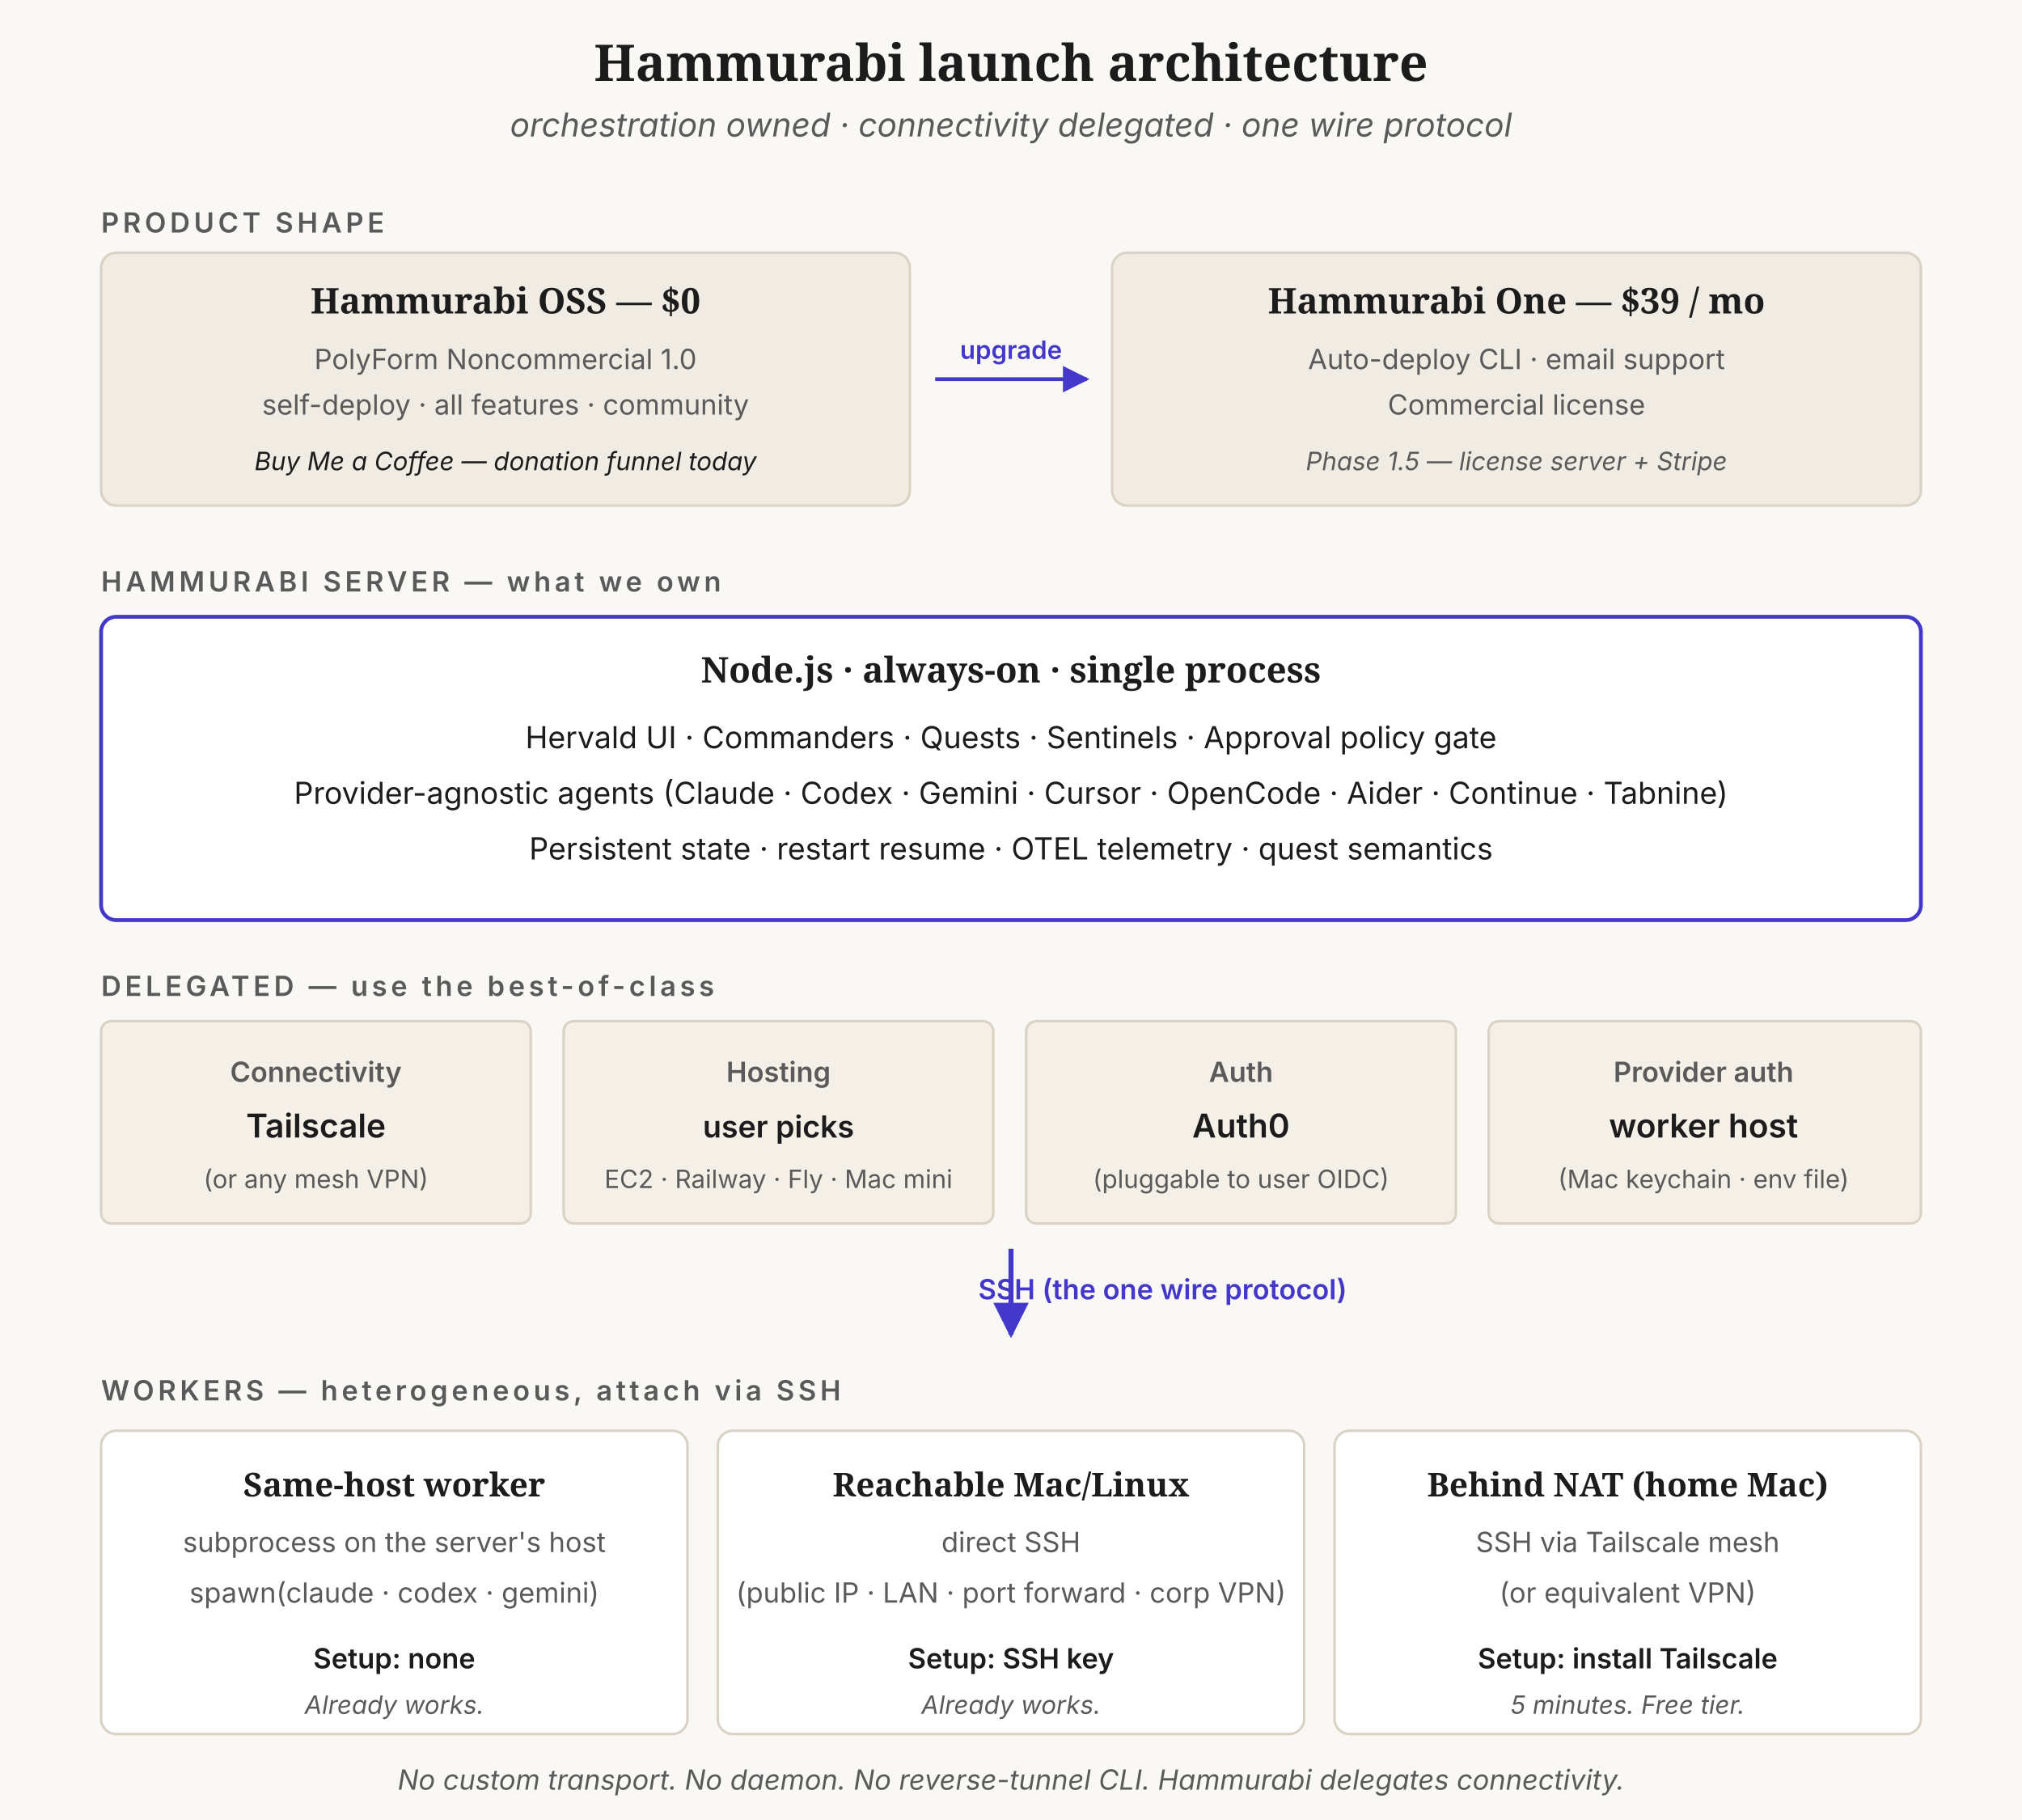
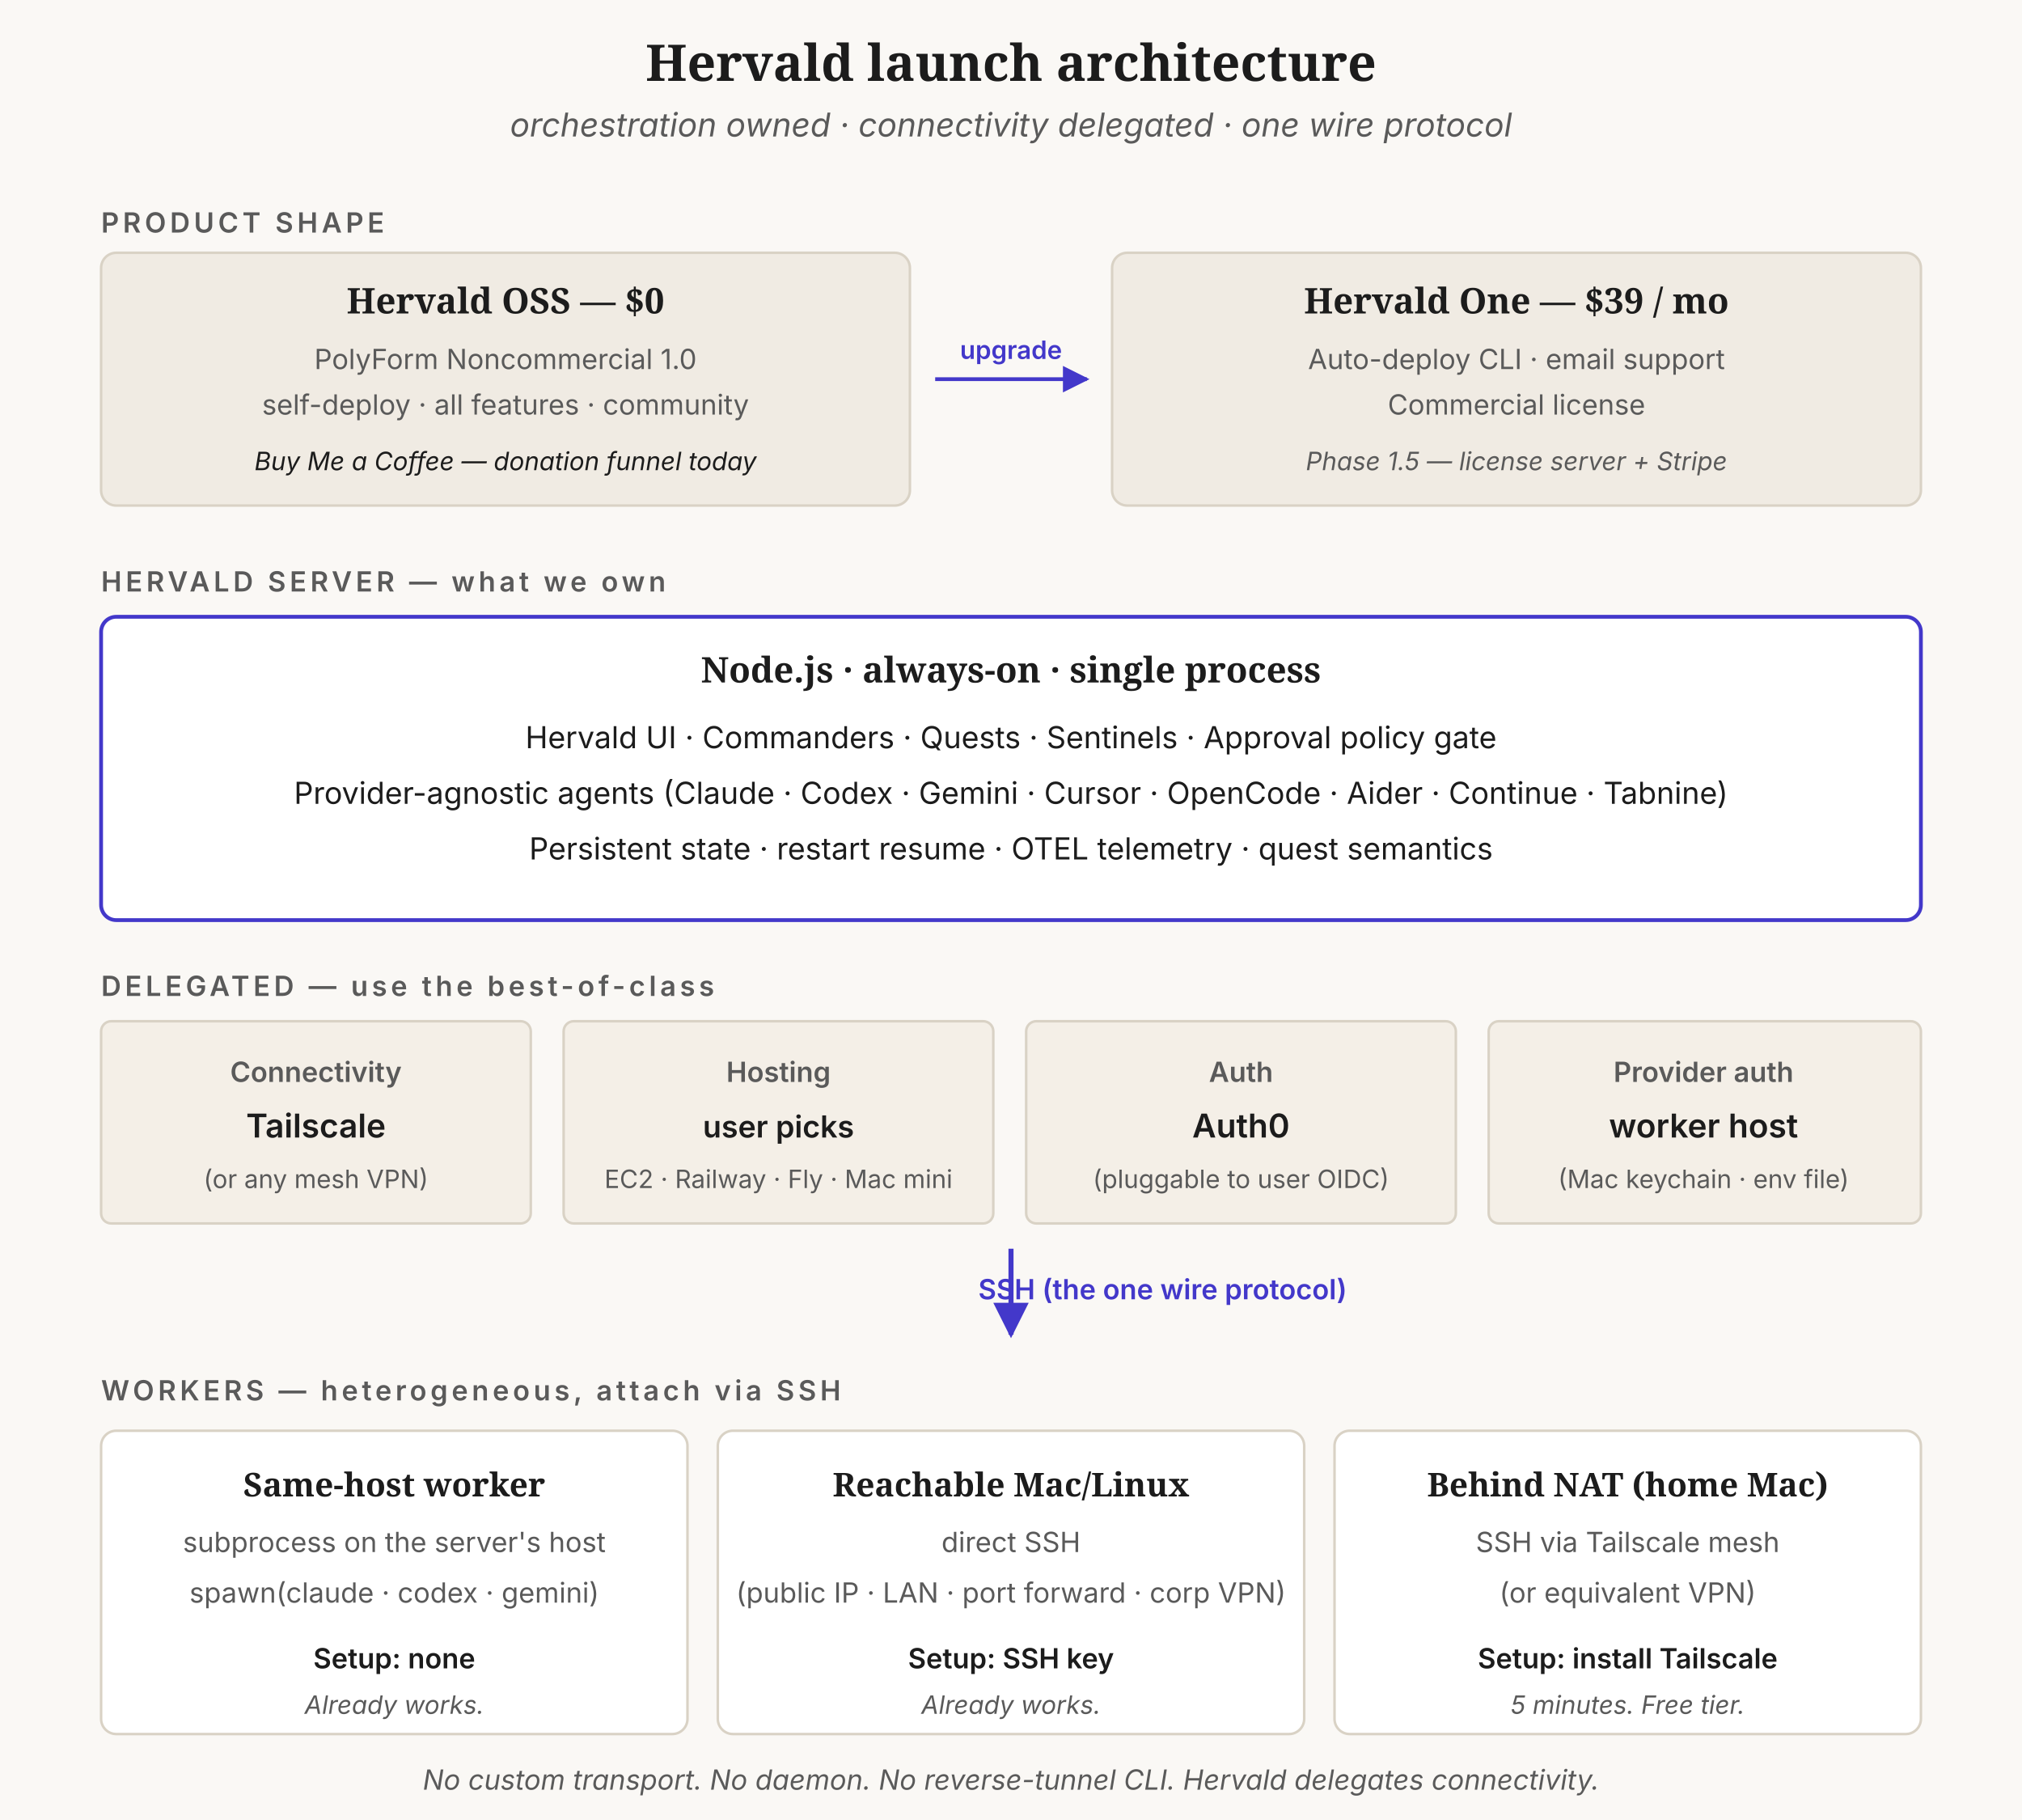
- <svg xmlns="http://www.w3.org/2000/svg" viewBox="0 0 800 720" role="img" aria-label="Hammurabi launch architecture: product shape, owned stack, delegated layers, and worker patterns">
+ <svg xmlns="http://www.w3.org/2000/svg" viewBox="0 0 800 720" role="img" aria-label="Hervald launch architecture: product shape, owned stack, delegated layers, and worker patterns">
  <defs>
    <marker id="larr" viewBox="0 0 10 10" refX="9" refY="5" markerWidth="7" markerHeight="7" orient="auto-start-reverse">
      <path d="M 0 0 L 10 5 L 0 10 z" fill="#4338CA" />
    </marker>
    <marker id="arrowmuted" viewBox="0 0 10 10" refX="9" refY="5" markerWidth="6" markerHeight="6" orient="auto-start-reverse">
      <path d="M 0 0 L 10 5 L 0 10 z" fill="#5A5A5A" />
    </marker>
  </defs>
  <rect x="0" y="0" width="800" height="720" fill="#FAF8F5" />
-   <text x="400" y="32" font-family="Georgia, serif" font-size="20" font-weight="600" fill="#1C1C1C" text-anchor="middle">Hammurabi launch architecture</text>
+   <text x="400" y="32" font-family="Georgia, serif" font-size="20" font-weight="600" fill="#1C1C1C" text-anchor="middle">Hervald launch architecture</text>
  <text x="400" y="54" font-family="-apple-system, sans-serif" font-size="13" fill="#5A5A5A" text-anchor="middle" font-style="italic">orchestration owned · connectivity delegated · one wire protocol</text>
  <text x="40" y="92" font-family="-apple-system, sans-serif" font-size="11" fill="#5A5A5A" font-weight="600" letter-spacing="1.5">PRODUCT SHAPE</text>
  <rect x="40" y="100" width="320" height="100" rx="6" fill="#F0EBE3" stroke="#D9D2C5" stroke-width="1" />
-   <text x="200" y="124" font-family="Georgia, serif" font-size="14" font-weight="600" fill="#1C1C1C" text-anchor="middle">Hammurabi OSS — $0</text>
+   <text x="200" y="124" font-family="Georgia, serif" font-size="14" font-weight="600" fill="#1C1C1C" text-anchor="middle">Hervald OSS — $0</text>
  <text x="200" y="146" font-family="-apple-system, sans-serif" font-size="11" fill="#5A5A5A" text-anchor="middle">PolyForm Noncommercial 1.0</text>
  <text x="200" y="164" font-family="-apple-system, sans-serif" font-size="11" fill="#5A5A5A" text-anchor="middle">self-deploy · all features · community</text>
  <text x="200" y="186" font-family="-apple-system, sans-serif" font-size="10" fill="#1C1C1C" text-anchor="middle" font-style="italic">Buy Me a Coffee — donation funnel today</text>
  <line x1="370" y1="150" x2="430" y2="150" stroke="#4338CA" stroke-width="1.5" marker-end="url(#larr)" />
  <text x="400" y="142" font-family="-apple-system, sans-serif" font-size="10" fill="#4338CA" text-anchor="middle" font-weight="600">upgrade</text>
  <rect x="440" y="100" width="320" height="100" rx="6" fill="#F0EBE3" stroke="#D9D2C5" stroke-width="1" />
-   <text x="600" y="124" font-family="Georgia, serif" font-size="14" font-weight="600" fill="#1C1C1C" text-anchor="middle">Hammurabi One — $39 / mo</text>
+   <text x="600" y="124" font-family="Georgia, serif" font-size="14" font-weight="600" fill="#1C1C1C" text-anchor="middle">Hervald One — $39 / mo</text>
  <text x="600" y="146" font-family="-apple-system, sans-serif" font-size="11" fill="#5A5A5A" text-anchor="middle">Auto-deploy CLI · email support</text>
  <text x="600" y="164" font-family="-apple-system, sans-serif" font-size="11" fill="#5A5A5A" text-anchor="middle">Commercial license</text>
  <text x="600" y="186" font-family="-apple-system, sans-serif" font-size="10" fill="#5A5A5A" text-anchor="middle" font-style="italic">Phase 1.5 — license server + Stripe</text>
-   <text x="40" y="234" font-family="-apple-system, sans-serif" font-size="11" fill="#5A5A5A" font-weight="600" letter-spacing="1.5">HAMMURABI SERVER — what we own</text>
+   <text x="40" y="234" font-family="-apple-system, sans-serif" font-size="11" fill="#5A5A5A" font-weight="600" letter-spacing="1.5">HERVALD SERVER — what we own</text>
  <rect x="40" y="244" width="720" height="120" rx="6" fill="#FFFFFF" stroke="#4338CA" stroke-width="1.5" />
  <text x="400" y="270" font-family="Georgia, serif" font-size="14" font-weight="600" fill="#1C1C1C" text-anchor="middle">Node.js · always-on · single process</text>
  <text x="400" y="296" font-family="-apple-system, sans-serif" font-size="12" fill="#1C1C1C" text-anchor="middle">Hervald UI · Commanders · Quests · Sentinels · Approval policy gate</text>
  <text x="400" y="318" font-family="-apple-system, sans-serif" font-size="12" fill="#1C1C1C" text-anchor="middle">Provider-agnostic agents (Claude · Codex · Gemini · Cursor · OpenCode · Aider · Continue · Tabnine)</text>
  <text x="400" y="340" font-family="-apple-system, sans-serif" font-size="12" fill="#1C1C1C" text-anchor="middle">Persistent state · restart resume · OTEL telemetry · quest semantics</text>
  <text x="40" y="394" font-family="-apple-system, sans-serif" font-size="11" fill="#5A5A5A" font-weight="600" letter-spacing="1.5">DELEGATED — use the best-of-class</text>
  <rect x="40" y="404" width="170" height="80" rx="4" fill="#F4EFE7" stroke="#D9D2C5" stroke-width="1" />
  <text x="125" y="428" font-family="-apple-system, sans-serif" font-size="11" fill="#5A5A5A" text-anchor="middle" font-weight="600">Connectivity</text>
  <text x="125" y="450" font-family="-apple-system, sans-serif" font-size="13" fill="#1C1C1C" text-anchor="middle" font-weight="600">Tailscale</text>
  <text x="125" y="470" font-family="-apple-system, sans-serif" font-size="10" fill="#5A5A5A" text-anchor="middle">(or any mesh VPN)</text>
  <rect x="223" y="404" width="170" height="80" rx="4" fill="#F4EFE7" stroke="#D9D2C5" stroke-width="1" />
  <text x="308" y="428" font-family="-apple-system, sans-serif" font-size="11" fill="#5A5A5A" text-anchor="middle" font-weight="600">Hosting</text>
  <text x="308" y="450" font-family="-apple-system, sans-serif" font-size="12" fill="#1C1C1C" text-anchor="middle" font-weight="600">user picks</text>
  <text x="308" y="470" font-family="-apple-system, sans-serif" font-size="10" fill="#5A5A5A" text-anchor="middle">EC2 · Railway · Fly · Mac mini</text>
  <rect x="406" y="404" width="170" height="80" rx="4" fill="#F4EFE7" stroke="#D9D2C5" stroke-width="1" />
  <text x="491" y="428" font-family="-apple-system, sans-serif" font-size="11" fill="#5A5A5A" text-anchor="middle" font-weight="600">Auth</text>
  <text x="491" y="450" font-family="-apple-system, sans-serif" font-size="13" fill="#1C1C1C" text-anchor="middle" font-weight="600">Auth0</text>
  <text x="491" y="470" font-family="-apple-system, sans-serif" font-size="10" fill="#5A5A5A" text-anchor="middle">(pluggable to user OIDC)</text>
  <rect x="589" y="404" width="171" height="80" rx="4" fill="#F4EFE7" stroke="#D9D2C5" stroke-width="1" />
  <text x="674" y="428" font-family="-apple-system, sans-serif" font-size="11" fill="#5A5A5A" text-anchor="middle" font-weight="600">Provider auth</text>
  <text x="674" y="450" font-family="-apple-system, sans-serif" font-size="13" fill="#1C1C1C" text-anchor="middle" font-weight="600">worker host</text>
  <text x="674" y="470" font-family="-apple-system, sans-serif" font-size="10" fill="#5A5A5A" text-anchor="middle">(Mac keychain · env file)</text>
  <line x1="400" y1="494" x2="400" y2="528" stroke="#4338CA" stroke-width="2" marker-end="url(#larr)" />
  <text x="400" y="514" font-family="-apple-system, sans-serif" font-size="11" fill="#4338CA" text-anchor="middle" font-weight="600" dx="60">SSH (the one wire protocol)</text>
  <text x="40" y="554" font-family="-apple-system, sans-serif" font-size="11" fill="#5A5A5A" font-weight="600" letter-spacing="1.5">WORKERS — heterogeneous, attach via SSH</text>
  <rect x="40" y="566" width="232" height="120" rx="6" fill="#FFFFFF" stroke="#D9D2C5" stroke-width="1" />
  <text x="156" y="592" font-family="Georgia, serif" font-size="13" font-weight="600" fill="#1C1C1C" text-anchor="middle">Same-host worker</text>
  <text x="156" y="614" font-family="-apple-system, sans-serif" font-size="11" fill="#5A5A5A" text-anchor="middle">subprocess on the server's host</text>
  <text x="156" y="634" font-family="-apple-system, sans-serif" font-size="11" fill="#5A5A5A" text-anchor="middle">spawn(claude · codex · gemini)</text>
  <text x="156" y="660" font-family="-apple-system, sans-serif" font-size="11" fill="#1C1C1C" text-anchor="middle" font-weight="600">Setup: none</text>
  <text x="156" y="678" font-family="-apple-system, sans-serif" font-size="10" fill="#5A5A5A" text-anchor="middle" font-style="italic">Already works.</text>
  <rect x="284" y="566" width="232" height="120" rx="6" fill="#FFFFFF" stroke="#D9D2C5" stroke-width="1" />
  <text x="400" y="592" font-family="Georgia, serif" font-size="13" font-weight="600" fill="#1C1C1C" text-anchor="middle">Reachable Mac/Linux</text>
  <text x="400" y="614" font-family="-apple-system, sans-serif" font-size="11" fill="#5A5A5A" text-anchor="middle">direct SSH</text>
  <text x="400" y="634" font-family="-apple-system, sans-serif" font-size="11" fill="#5A5A5A" text-anchor="middle">(public IP · LAN · port forward · corp VPN)</text>
  <text x="400" y="660" font-family="-apple-system, sans-serif" font-size="11" fill="#1C1C1C" text-anchor="middle" font-weight="600">Setup: SSH key</text>
  <text x="400" y="678" font-family="-apple-system, sans-serif" font-size="10" fill="#5A5A5A" text-anchor="middle" font-style="italic">Already works.</text>
  <rect x="528" y="566" width="232" height="120" rx="6" fill="#FFFFFF" stroke="#D9D2C5" stroke-width="1" />
  <text x="644" y="592" font-family="Georgia, serif" font-size="13" font-weight="600" fill="#1C1C1C" text-anchor="middle">Behind NAT (home Mac)</text>
  <text x="644" y="614" font-family="-apple-system, sans-serif" font-size="11" fill="#5A5A5A" text-anchor="middle">SSH via Tailscale mesh</text>
  <text x="644" y="634" font-family="-apple-system, sans-serif" font-size="11" fill="#5A5A5A" text-anchor="middle">(or equivalent VPN)</text>
  <text x="644" y="660" font-family="-apple-system, sans-serif" font-size="11" fill="#1C1C1C" text-anchor="middle" font-weight="600">Setup: install Tailscale</text>
  <text x="644" y="678" font-family="-apple-system, sans-serif" font-size="10" fill="#5A5A5A" text-anchor="middle" font-style="italic">5 minutes. Free tier.</text>
-   <text x="400" y="708" font-family="-apple-system, sans-serif" font-size="11" fill="#5A5A5A" text-anchor="middle" font-style="italic">No custom transport. No daemon. No reverse-tunnel CLI. Hammurabi delegates connectivity.</text>
+   <text x="400" y="708" font-family="-apple-system, sans-serif" font-size="11" fill="#5A5A5A" text-anchor="middle" font-style="italic">No custom transport. No daemon. No reverse-tunnel CLI. Hervald delegates connectivity.</text>
</svg>
